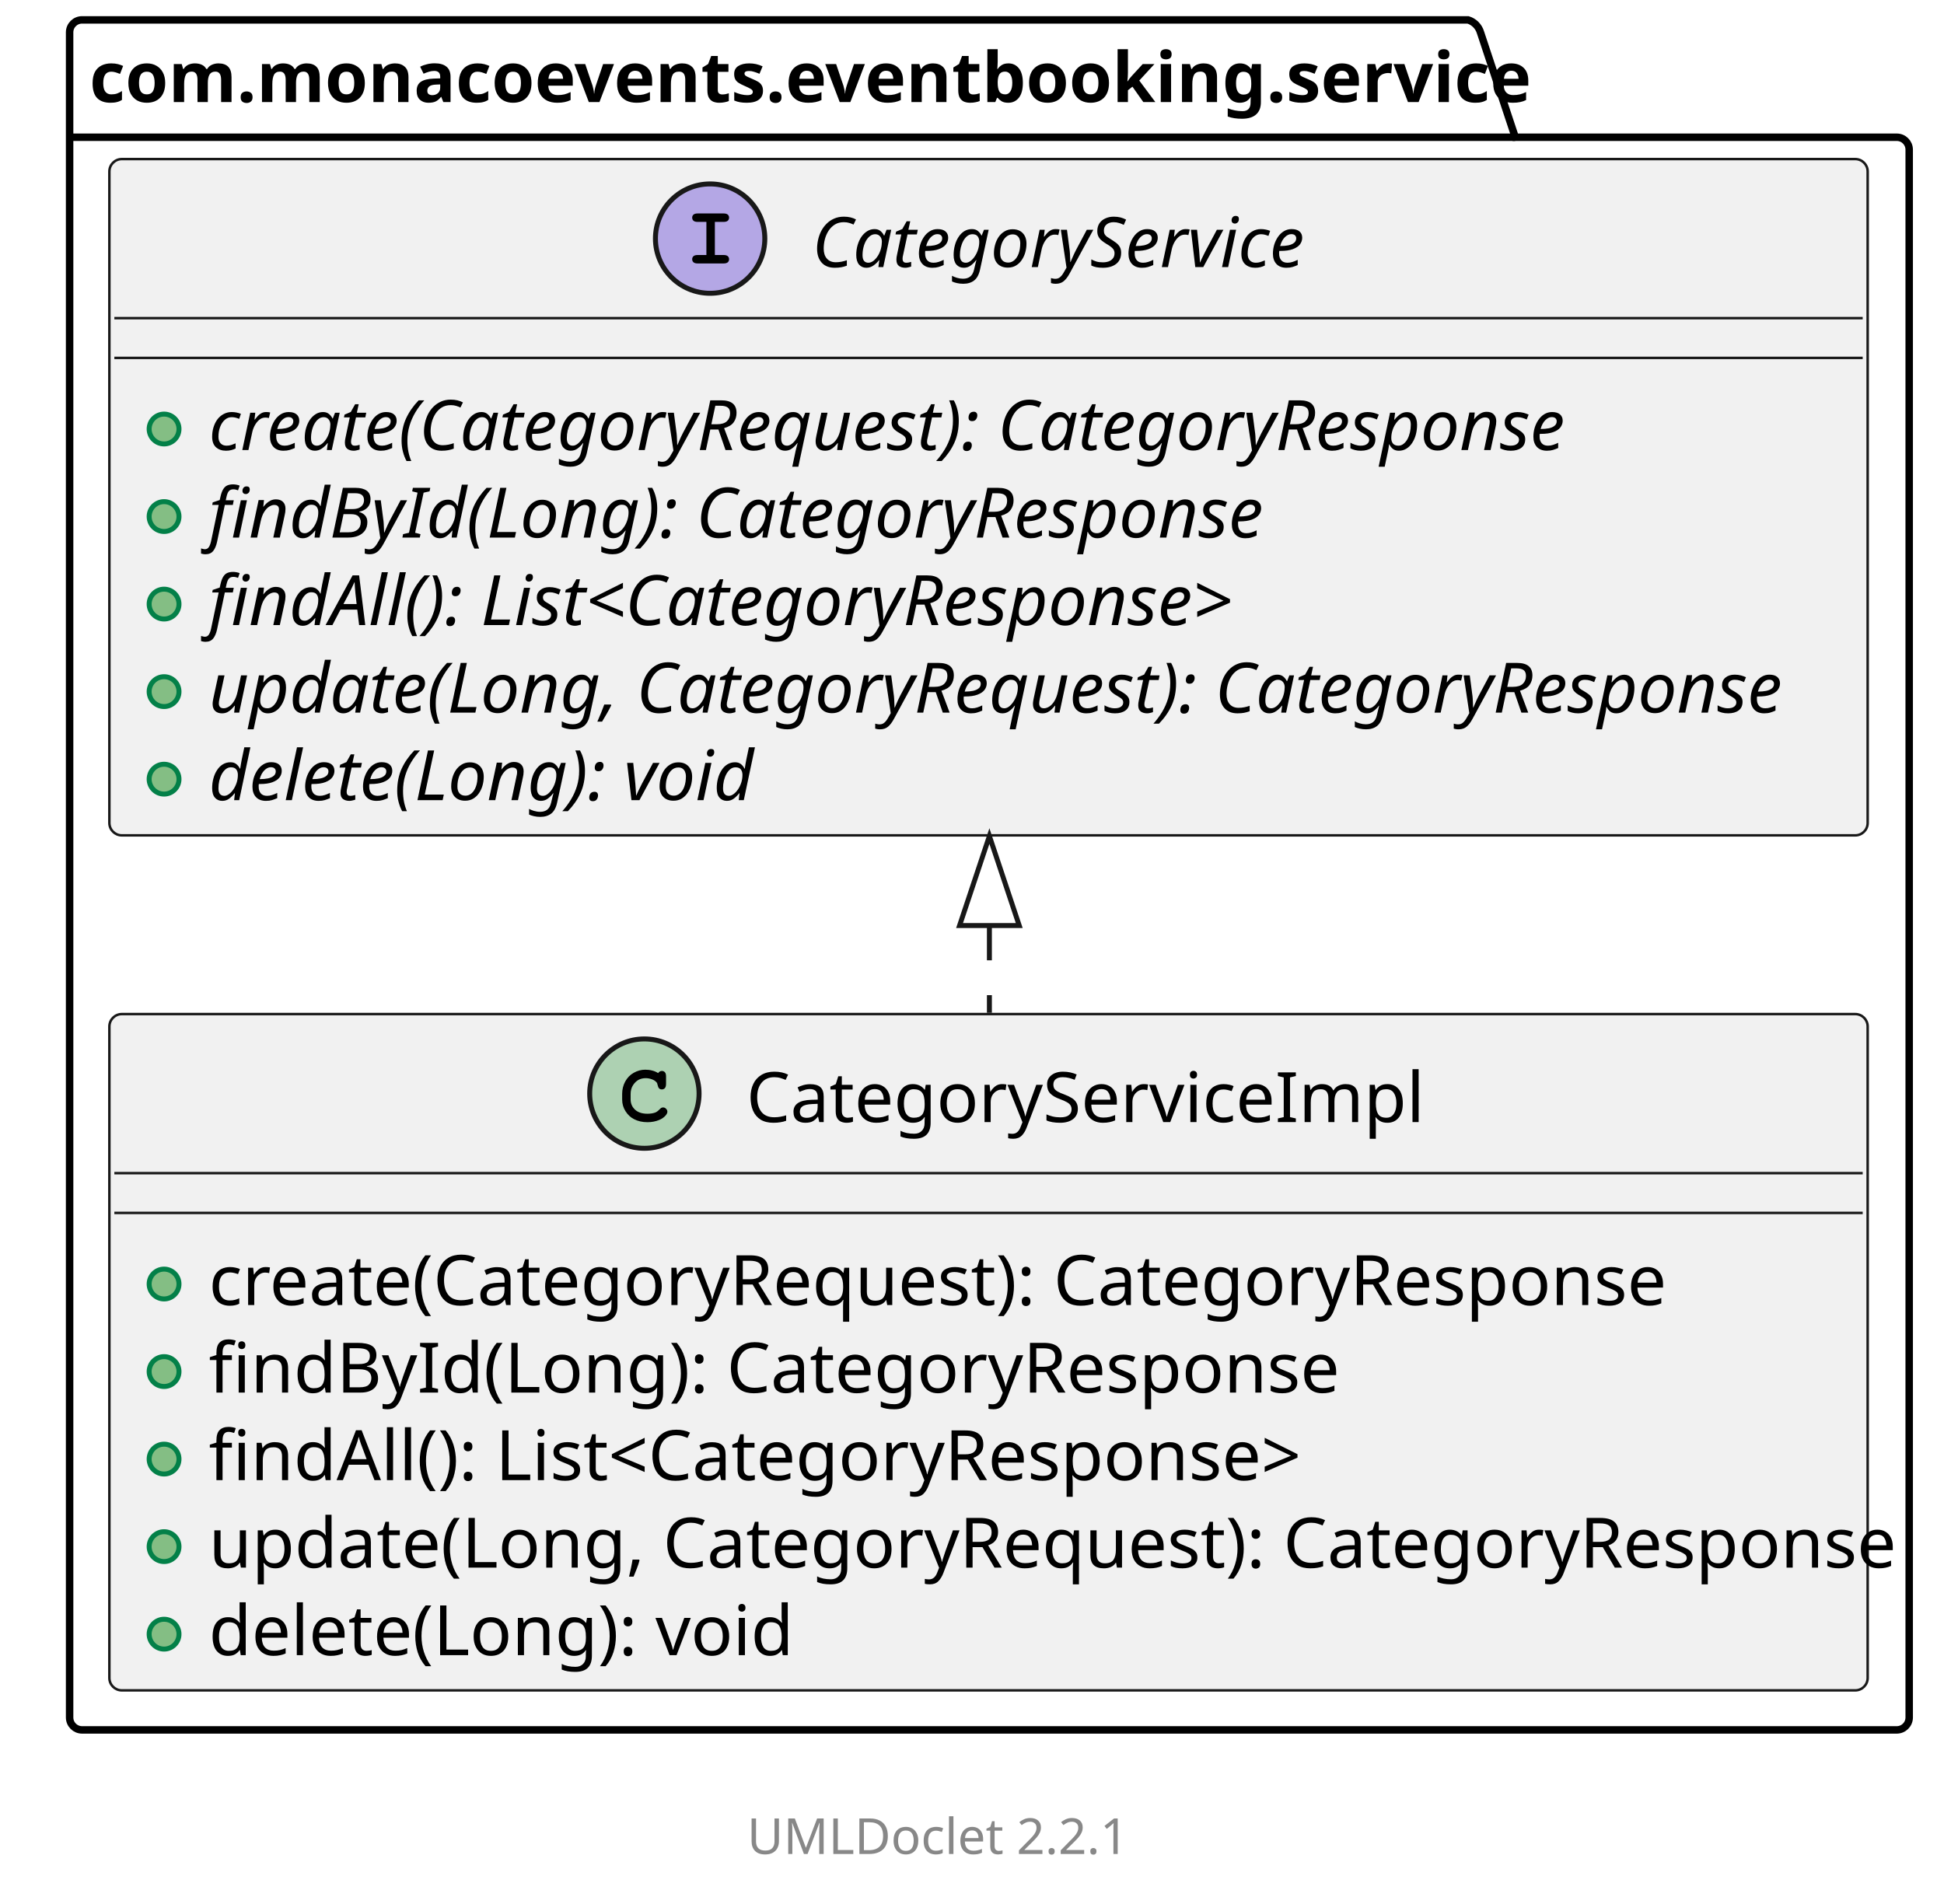
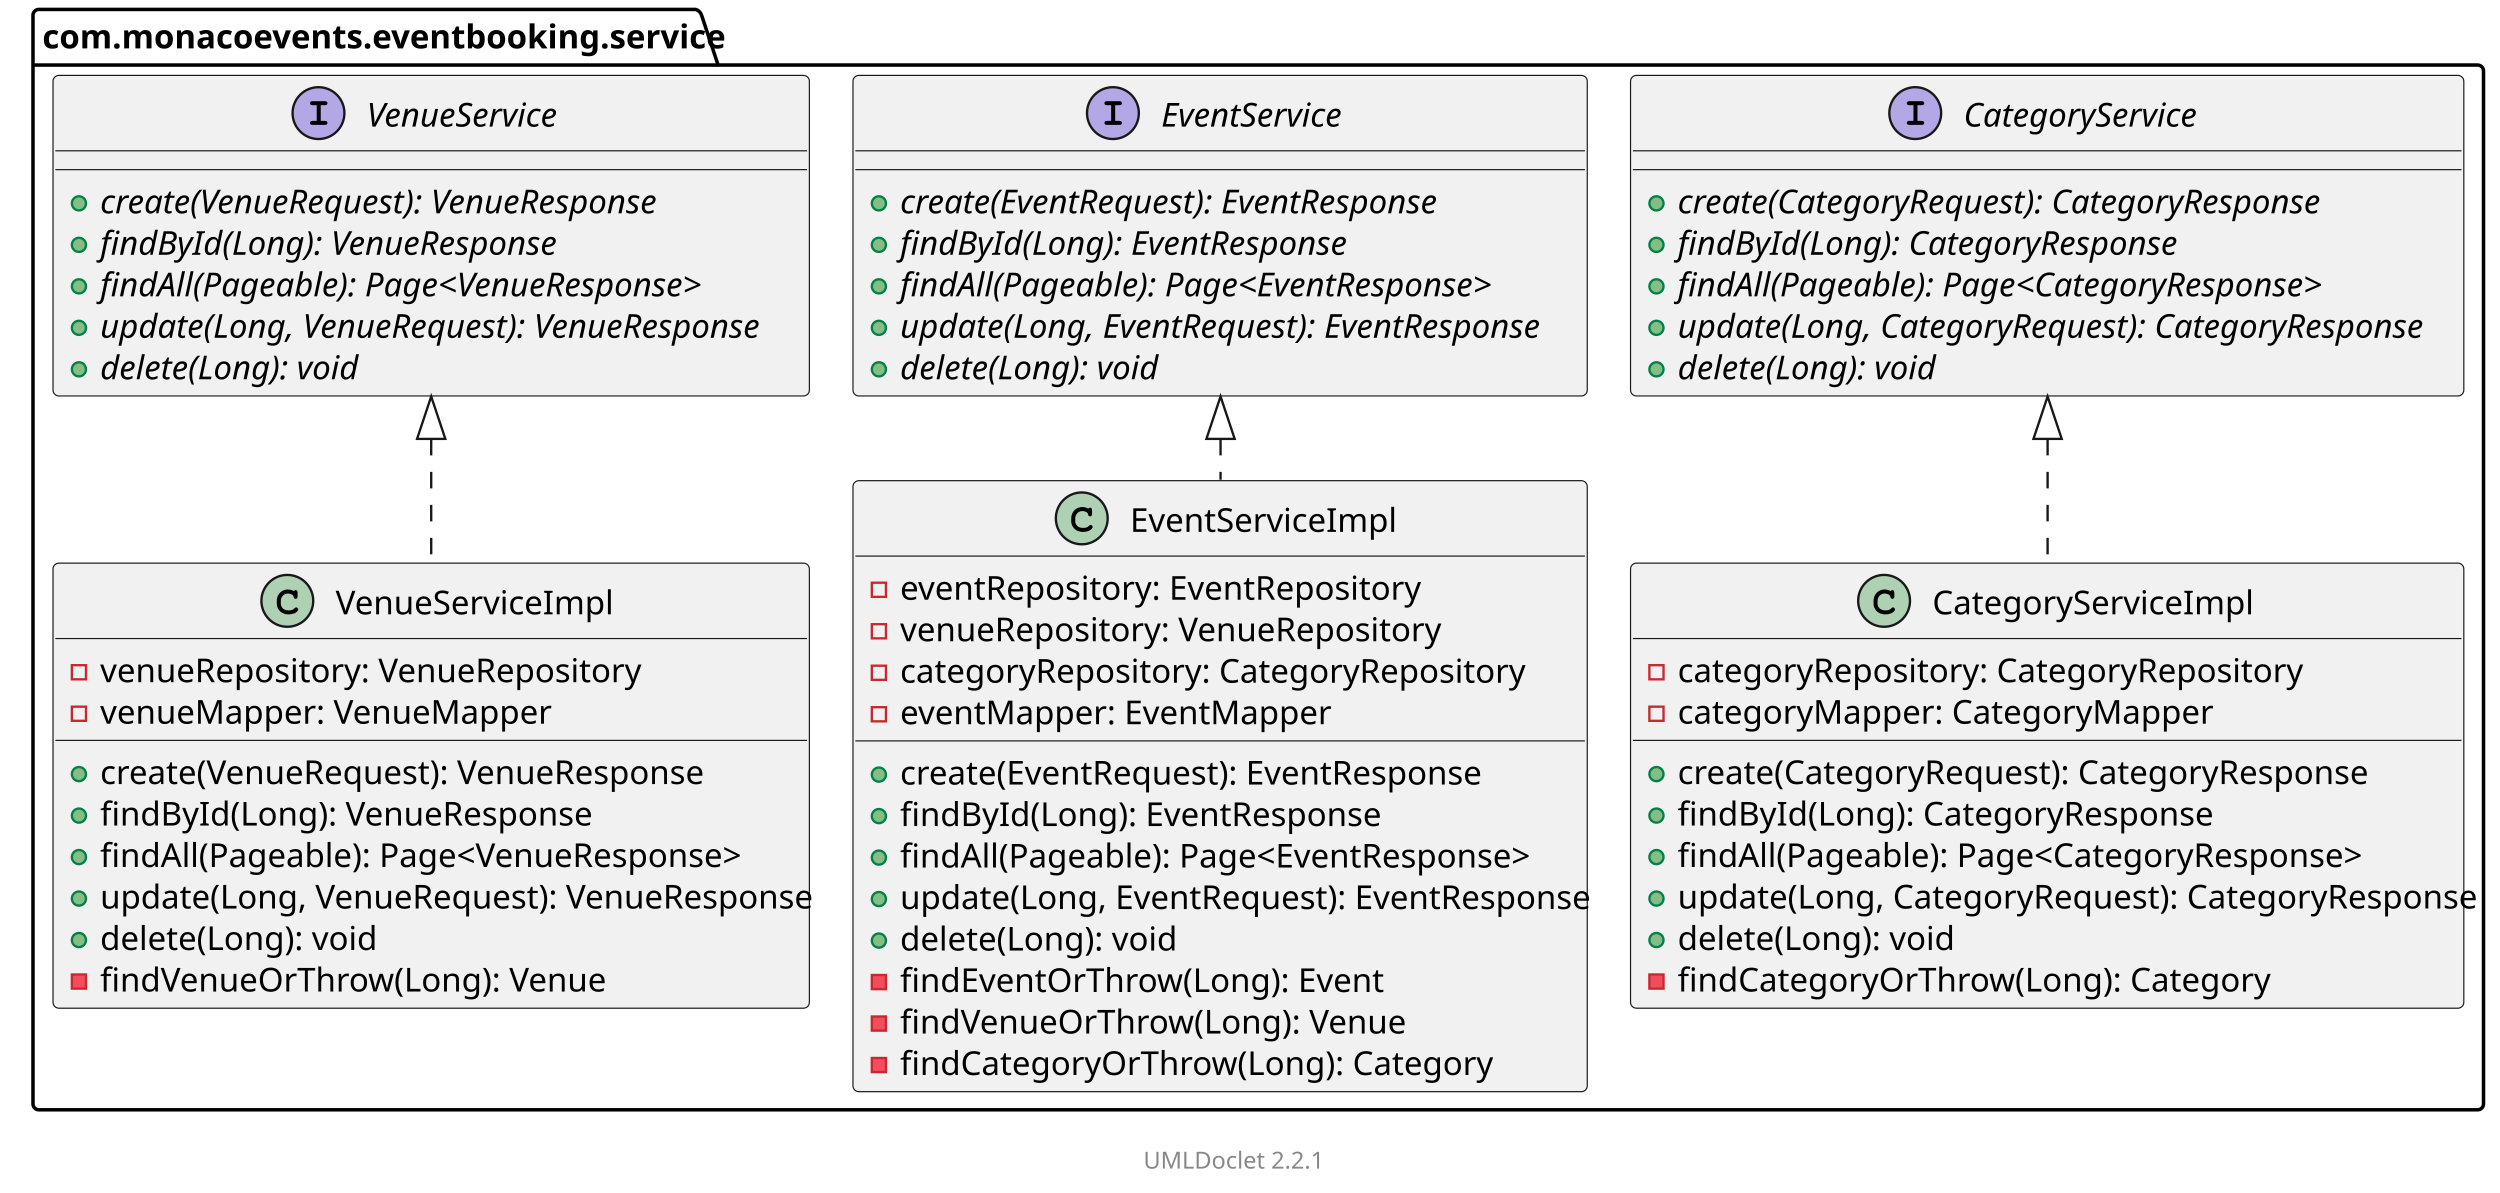
- <svg xmlns="http://www.w3.org/2000/svg" xmlns:xlink="http://www.w3.org/1999/xlink" contentStyleType="text/css" height="383px" preserveAspectRatio="none" style="width:391px;height:383px;background:#FFFFFF;" version="1.1" viewBox="0 0 391 383" width="391px" zoomAndPan="magnify">
+ <svg xmlns="http://www.w3.org/2000/svg" xmlns:xlink="http://www.w3.org/1999/xlink" contentStyleType="text/css" height="506px" preserveAspectRatio="none" style="width:1061px;height:506px;background:#FFFFFF;" version="1.1" viewBox="0 0 1061 506" width="1061px" zoomAndPan="magnify">
  <defs />
  <g>
    <g id="cluster_com.monacoevents.eventbooking.service">
-       <path d="M16.5,4 L295.265,4 A3.75,3.75 0 0 1 297.765,6.5 L304.765,27.609 L381.5,27.609 A2.5,2.5 0 0 1 384,30.109 L384,345.5 A2.5,2.5 0 0 1 381.5,348 L16.5,348 A2.5,2.5 0 0 1 14,345.5 L14,6.5 A2.5,2.5 0 0 1 16.5,4 " fill="none" style="stroke:#000000;stroke-width:1.5;" />
+       <path d="M16.5,4 L295.265,4 A3.75,3.75 0 0 1 297.765,6.5 L304.765,27.609 L1051.5,27.609 A2.5,2.5 0 0 1 1054,30.109 L1054,468.5 A2.5,2.5 0 0 1 1051.5,471 L16.5,471 A2.5,2.5 0 0 1 14,468.5 L14,6.5 A2.5,2.5 0 0 1 16.5,4 " fill="none" style="stroke:#000000;stroke-width:1.5;" />
      <line style="stroke:#000000;stroke-width:1.5;" x1="14" x2="304.765" y1="27.609" y2="27.609" />
      <text fill="#000000" font-family="sans-serif" font-size="14" font-weight="bold" lengthAdjust="spacing" textLength="277.765" x="18" y="20.533">com.monacoevents.eventbooking.service</text>
    </g>
    <a href="file:/C:/Users/loris/Documents/Programming/Github/event-booking-api/target/reports/apidocs/com/monacoevents/eventbooking/service/CategoryService.html" target="_top" title="file:/C:/Users/loris/Documents/Programming/Github/event-booking-api/target/reports/apidocs/com/monacoevents/eventbooking/service/CategoryService.html" xlink:actuate="onRequest" xlink:href="file:/C:/Users/loris/Documents/Programming/Github/event-booking-api/target/reports/apidocs/com/monacoevents/eventbooking/service/CategoryService.html" xlink:show="new" xlink:title="file:/C:/Users/loris/Documents/Programming/Github/event-booking-api/target/reports/apidocs/com/monacoevents/eventbooking/service/CategoryService.html" xlink:type="simple">
      <g id="elem_CategoryService">
-         <rect codeLine="12" fill="#F1F1F1" height="136.047" id="CategoryService" rx="2.5" ry="2.5" style="stroke:#181818;stroke-width:0.5;" width="353.647" x="22" y="32" />
-         <ellipse cx="142.829" cy="48" fill="#B4A7E5" rx="11" ry="11" style="stroke:#181818;stroke-width:1.0;" />
-         <path d="M143.782,44.641 L143.782,51.297 L145.5,51.297 Q146.11,51.297 146.375,51.531 Q146.641,51.766 146.641,52.156 Q146.641,52.531 146.375,52.766 Q146.11,53 145.5,53 L140.36,53 Q139.75,53 139.485,52.766 Q139.219,52.531 139.219,52.141 Q139.219,51.766 139.485,51.531 Q139.75,51.297 140.36,51.297 L142.079,51.297 L142.079,44.641 L140.36,44.641 Q139.75,44.641 139.485,44.406 Q139.219,44.172 139.219,43.781 Q139.219,43.406 139.485,43.172 Q139.75,42.938 140.36,42.938 L145.5,42.938 Q146.11,42.938 146.375,43.172 Q146.641,43.406 146.641,43.781 Q146.641,44.172 146.375,44.406 Q146.11,44.641 145.5,44.641 L143.782,44.641 Z " fill="#000000" />
-         <text fill="#000000" font-family="sans-serif" font-size="14" font-style="italic" lengthAdjust="spacing" textLength="103.489" x="163.329" y="53.728">CategoryService</text>
-         <line style="stroke:#181818;stroke-width:0.5;" x1="23" x2="374.647" y1="64" y2="64" />
-         <line style="stroke:#181818;stroke-width:0.5;" x1="23" x2="374.647" y1="72" y2="72" />
-         <ellipse cx="33" cy="86.305" fill="#84BE84" rx="3" ry="3" style="stroke:#038048;stroke-width:1.0;" />
-         <text fill="#000000" font-family="sans-serif" font-size="14" font-style="italic" lengthAdjust="spacing" textLength="284.812" x="42" y="90.533">create(CategoryRequest): CategoryResponse</text>
-         <ellipse cx="33" cy="103.914" fill="#84BE84" rx="3" ry="3" style="stroke:#038048;stroke-width:1.0;" />
-         <text fill="#000000" font-family="sans-serif" font-size="14" font-style="italic" lengthAdjust="spacing" textLength="218.682" x="42" y="108.143">findById(Long): CategoryResponse</text>
-         <ellipse cx="33" cy="121.523" fill="#84BE84" rx="3" ry="3" style="stroke:#038048;stroke-width:1.0;" />
-         <text fill="#000000" font-family="sans-serif" font-size="14" font-style="italic" lengthAdjust="spacing" textLength="213.22" x="42" y="125.752">findAll(): List&lt;CategoryResponse&gt;</text>
-         <ellipse cx="33" cy="139.133" fill="#84BE84" rx="3" ry="3" style="stroke:#038048;stroke-width:1.0;" />
-         <text fill="#000000" font-family="sans-serif" font-size="14" font-style="italic" lengthAdjust="spacing" textLength="327.647" x="42" y="143.361">update(Long, CategoryRequest): CategoryResponse</text>
-         <ellipse cx="33" cy="156.742" fill="#84BE84" rx="3" ry="3" style="stroke:#038048;stroke-width:1.0;" />
-         <text fill="#000000" font-family="sans-serif" font-size="14" font-style="italic" lengthAdjust="spacing" textLength="112.075" x="42" y="160.971">delete(Long): void</text>
+         <rect codeLine="12" fill="#F1F1F1" height="136.047" id="CategoryService" rx="2.5" ry="2.5" style="stroke:#181818;stroke-width:0.5;" width="353.647" x="692" y="32" />
+         <ellipse cx="812.829" cy="48" fill="#B4A7E5" rx="11" ry="11" style="stroke:#181818;stroke-width:1.0;" />
+         <path d="M813.782,44.641 L813.782,51.297 L815.5,51.297 Q816.11,51.297 816.375,51.531 Q816.641,51.766 816.641,52.156 Q816.641,52.531 816.375,52.766 Q816.11,53 815.5,53 L810.36,53 Q809.75,53 809.485,52.766 Q809.219,52.531 809.219,52.141 Q809.219,51.766 809.485,51.531 Q809.75,51.297 810.36,51.297 L812.079,51.297 L812.079,44.641 L810.36,44.641 Q809.75,44.641 809.485,44.406 Q809.219,44.172 809.219,43.781 Q809.219,43.406 809.485,43.172 Q809.75,42.938 810.36,42.938 L815.5,42.938 Q816.11,42.938 816.375,43.172 Q816.641,43.406 816.641,43.781 Q816.641,44.172 816.375,44.406 Q816.11,44.641 815.5,44.641 L813.782,44.641 Z " fill="#000000" />
+         <text fill="#000000" font-family="sans-serif" font-size="14" font-style="italic" lengthAdjust="spacing" textLength="103.489" x="833.329" y="53.728">CategoryService</text>
+         <line style="stroke:#181818;stroke-width:0.5;" x1="693" x2="1044.647" y1="64" y2="64" />
+         <line style="stroke:#181818;stroke-width:0.5;" x1="693" x2="1044.647" y1="72" y2="72" />
+         <ellipse cx="703" cy="86.305" fill="#84BE84" rx="3" ry="3" style="stroke:#038048;stroke-width:1.0;" />
+         <text fill="#000000" font-family="sans-serif" font-size="14" font-style="italic" lengthAdjust="spacing" textLength="284.812" x="712" y="90.533">create(CategoryRequest): CategoryResponse</text>
+         <ellipse cx="703" cy="103.914" fill="#84BE84" rx="3" ry="3" style="stroke:#038048;stroke-width:1.0;" />
+         <text fill="#000000" font-family="sans-serif" font-size="14" font-style="italic" lengthAdjust="spacing" textLength="218.682" x="712" y="108.143">findById(Long): CategoryResponse</text>
+         <ellipse cx="703" cy="121.523" fill="#84BE84" rx="3" ry="3" style="stroke:#038048;stroke-width:1.0;" />
+         <text fill="#000000" font-family="sans-serif" font-size="14" font-style="italic" lengthAdjust="spacing" textLength="283.295" x="712" y="125.752">findAll(Pageable): Page&lt;CategoryResponse&gt;</text>
+         <ellipse cx="703" cy="139.133" fill="#84BE84" rx="3" ry="3" style="stroke:#038048;stroke-width:1.0;" />
+         <text fill="#000000" font-family="sans-serif" font-size="14" font-style="italic" lengthAdjust="spacing" textLength="327.647" x="712" y="143.361">update(Long, CategoryRequest): CategoryResponse</text>
+         <ellipse cx="703" cy="156.742" fill="#84BE84" rx="3" ry="3" style="stroke:#038048;stroke-width:1.0;" />
+         <text fill="#000000" font-family="sans-serif" font-size="14" font-style="italic" lengthAdjust="spacing" textLength="112.075" x="712" y="160.971">delete(Long): void</text>
      </g>
    </a>
    <a href="file:/C:/Users/loris/Documents/Programming/Github/event-booking-api/target/reports/apidocs/com/monacoevents/eventbooking/service/CategoryServiceImpl.html" target="_top" title="file:/C:/Users/loris/Documents/Programming/Github/event-booking-api/target/reports/apidocs/com/monacoevents/eventbooking/service/CategoryServiceImpl.html" xlink:actuate="onRequest" xlink:href="file:/C:/Users/loris/Documents/Programming/Github/event-booking-api/target/reports/apidocs/com/monacoevents/eventbooking/service/CategoryServiceImpl.html" xlink:show="new" xlink:title="file:/C:/Users/loris/Documents/Programming/Github/event-booking-api/target/reports/apidocs/com/monacoevents/eventbooking/service/CategoryServiceImpl.html" xlink:type="simple">
      <g id="elem_CategoryServiceImpl">
-         <rect codeLine="20" fill="#F1F1F1" height="136.047" id="CategoryServiceImpl" rx="2.5" ry="2.5" style="stroke:#181818;stroke-width:0.5;" width="353.647" x="22" y="204" />
-         <ellipse cx="129.605" cy="220" fill="#ADD1B2" rx="11" ry="11" style="stroke:#181818;stroke-width:1.0;" />
-         <path d="M132.37,215.875 Q132.526,215.656 132.714,215.547 Q132.901,215.438 133.12,215.438 Q133.495,215.438 133.73,215.703 Q133.964,215.953 133.964,216.562 L133.964,218.016 Q133.964,218.625 133.73,218.891 Q133.495,219.156 133.12,219.156 Q132.776,219.156 132.573,218.953 Q132.37,218.766 132.261,218.25 Q132.214,217.891 132.026,217.703 Q131.698,217.328 131.089,217.109 Q130.48,216.891 129.855,216.891 Q129.089,216.891 128.448,217.219 Q127.823,217.547 127.323,218.297 Q126.839,219.047 126.839,220.078 L126.839,221.172 Q126.839,222.406 127.73,223.234 Q128.62,224.047 130.214,224.047 Q131.151,224.047 131.808,223.797 Q132.198,223.641 132.62,223.203 Q132.886,222.938 133.026,222.859 Q133.183,222.781 133.386,222.781 Q133.714,222.781 133.964,223.047 Q134.23,223.297 134.23,223.641 Q134.23,223.984 133.886,224.391 Q133.386,224.969 132.589,225.297 Q131.511,225.75 130.214,225.75 Q128.698,225.75 127.495,225.125 Q126.511,224.625 125.823,223.562 Q125.136,222.484 125.136,221.203 L125.136,220.047 Q125.136,218.719 125.745,217.578 Q126.37,216.422 127.464,215.812 Q128.558,215.188 129.792,215.188 Q130.526,215.188 131.167,215.359 Q131.823,215.516 132.37,215.875 Z " fill="#000000" />
-         <text fill="#000000" font-family="sans-serif" font-size="14" lengthAdjust="spacing" textLength="129.938" x="150.105" y="225.728">CategoryServiceImpl</text>
-         <line style="stroke:#181818;stroke-width:0.5;" x1="23" x2="374.647" y1="236" y2="236" />
-         <line style="stroke:#181818;stroke-width:0.5;" x1="23" x2="374.647" y1="244" y2="244" />
-         <ellipse cx="33" cy="258.305" fill="#84BE84" rx="3" ry="3" style="stroke:#038048;stroke-width:1.0;" />
-         <text fill="#000000" font-family="sans-serif" font-size="14" lengthAdjust="spacing" textLength="284.812" x="42" y="262.533">create(CategoryRequest): CategoryResponse</text>
-         <ellipse cx="33" cy="275.914" fill="#84BE84" rx="3" ry="3" style="stroke:#038048;stroke-width:1.0;" />
-         <text fill="#000000" font-family="sans-serif" font-size="14" lengthAdjust="spacing" textLength="218.682" x="42" y="280.143">findById(Long): CategoryResponse</text>
-         <ellipse cx="33" cy="293.523" fill="#84BE84" rx="3" ry="3" style="stroke:#038048;stroke-width:1.0;" />
-         <text fill="#000000" font-family="sans-serif" font-size="14" lengthAdjust="spacing" textLength="213.22" x="42" y="297.752">findAll(): List&lt;CategoryResponse&gt;</text>
-         <ellipse cx="33" cy="311.133" fill="#84BE84" rx="3" ry="3" style="stroke:#038048;stroke-width:1.0;" />
-         <text fill="#000000" font-family="sans-serif" font-size="14" lengthAdjust="spacing" textLength="327.647" x="42" y="315.361">update(Long, CategoryRequest): CategoryResponse</text>
-         <ellipse cx="33" cy="328.742" fill="#84BE84" rx="3" ry="3" style="stroke:#038048;stroke-width:1.0;" />
-         <text fill="#000000" font-family="sans-serif" font-size="14" lengthAdjust="spacing" textLength="112.075" x="42" y="332.971">delete(Long): void</text>
+         <rect codeLine="20" fill="#F1F1F1" height="188.875" id="CategoryServiceImpl" rx="2.5" ry="2.5" style="stroke:#181818;stroke-width:0.5;" width="353.647" x="692" y="239" />
+         <ellipse cx="799.605" cy="255" fill="#ADD1B2" rx="11" ry="11" style="stroke:#181818;stroke-width:1.0;" />
+         <path d="M802.37,250.875 Q802.526,250.656 802.714,250.547 Q802.901,250.438 803.12,250.438 Q803.495,250.438 803.73,250.703 Q803.964,250.953 803.964,251.562 L803.964,253.016 Q803.964,253.625 803.73,253.891 Q803.495,254.156 803.12,254.156 Q802.776,254.156 802.573,253.953 Q802.37,253.766 802.261,253.25 Q802.214,252.891 802.026,252.703 Q801.698,252.328 801.089,252.109 Q800.48,251.891 799.855,251.891 Q799.089,251.891 798.448,252.219 Q797.823,252.547 797.323,253.297 Q796.839,254.047 796.839,255.078 L796.839,256.172 Q796.839,257.406 797.73,258.234 Q798.62,259.047 800.214,259.047 Q801.151,259.047 801.808,258.797 Q802.198,258.641 802.62,258.203 Q802.886,257.938 803.026,257.859 Q803.183,257.781 803.386,257.781 Q803.714,257.781 803.964,258.047 Q804.23,258.297 804.23,258.641 Q804.23,258.984 803.886,259.391 Q803.386,259.969 802.589,260.297 Q801.511,260.75 800.214,260.75 Q798.698,260.75 797.495,260.125 Q796.511,259.625 795.823,258.562 Q795.136,257.484 795.136,256.203 L795.136,255.047 Q795.136,253.719 795.745,252.578 Q796.37,251.422 797.464,250.812 Q798.558,250.188 799.792,250.188 Q800.526,250.188 801.167,250.359 Q801.823,250.516 802.37,250.875 Z " fill="#000000" />
+         <text fill="#000000" font-family="sans-serif" font-size="14" lengthAdjust="spacing" textLength="129.938" x="820.105" y="260.728">CategoryServiceImpl</text>
+         <line style="stroke:#181818;stroke-width:0.5;" x1="693" x2="1044.647" y1="271" y2="271" />
+         <rect fill="none" height="6" style="stroke:#C82930;stroke-width:1.0;" width="6" x="700" y="282.305" />
+         <text fill="#000000" font-family="sans-serif" font-size="14" lengthAdjust="spacing" textLength="252.116" x="712" y="289.533">categoryRepository: CategoryRepository</text>
+         <rect fill="none" height="6" style="stroke:#C82930;stroke-width:1.0;" width="6" x="700" y="299.914" />
+         <text fill="#000000" font-family="sans-serif" font-size="14" lengthAdjust="spacing" textLength="213.22" x="712" y="307.143">categoryMapper: CategoryMapper</text>
+         <line style="stroke:#181818;stroke-width:0.5;" x1="693" x2="1044.647" y1="314.219" y2="314.219" />
+         <ellipse cx="703" cy="328.523" fill="#84BE84" rx="3" ry="3" style="stroke:#038048;stroke-width:1.0;" />
+         <text fill="#000000" font-family="sans-serif" font-size="14" lengthAdjust="spacing" textLength="284.812" x="712" y="332.752">create(CategoryRequest): CategoryResponse</text>
+         <ellipse cx="703" cy="346.133" fill="#84BE84" rx="3" ry="3" style="stroke:#038048;stroke-width:1.0;" />
+         <text fill="#000000" font-family="sans-serif" font-size="14" lengthAdjust="spacing" textLength="218.682" x="712" y="350.361">findById(Long): CategoryResponse</text>
+         <ellipse cx="703" cy="363.742" fill="#84BE84" rx="3" ry="3" style="stroke:#038048;stroke-width:1.0;" />
+         <text fill="#000000" font-family="sans-serif" font-size="14" lengthAdjust="spacing" textLength="283.295" x="712" y="367.971">findAll(Pageable): Page&lt;CategoryResponse&gt;</text>
+         <ellipse cx="703" cy="381.352" fill="#84BE84" rx="3" ry="3" style="stroke:#038048;stroke-width:1.0;" />
+         <text fill="#000000" font-family="sans-serif" font-size="14" lengthAdjust="spacing" textLength="327.647" x="712" y="385.58">update(Long, CategoryRequest): CategoryResponse</text>
+         <ellipse cx="703" cy="398.961" fill="#84BE84" rx="3" ry="3" style="stroke:#038048;stroke-width:1.0;" />
+         <text fill="#000000" font-family="sans-serif" font-size="14" lengthAdjust="spacing" textLength="112.075" x="712" y="403.19">delete(Long): void</text>
+         <rect fill="#F24D5C" height="6" style="stroke:#C82930;stroke-width:1.0;" width="6" x="700" y="413.57" />
+         <text fill="#000000" font-family="sans-serif" font-size="14" lengthAdjust="spacing" textLength="238.882" x="712" y="420.799">findCategoryOrThrow(Long): Category</text>
      </g>
    </a>
-     <polygon fill="none" points="199,168.189,193,186.189,205,186.189,199,168.189" style="stroke:#181818;stroke-width:1.0;" />
-     <path d="M199,186.189 C199,197.882 199,192.047 199,203.743 " fill="none" style="stroke:#181818;stroke-width:1.0;stroke-dasharray:7.0,7.0;" />
-     <text fill="#888888" font-family="sans-serif" font-size="10" lengthAdjust="spacing" textLength="2.778" x="186.111" y="360.381"> </text>
+     <a href="file:/C:/Users/loris/Documents/Programming/Github/event-booking-api/target/reports/apidocs/com/monacoevents/eventbooking/service/EventService.html" target="_top" title="file:/C:/Users/loris/Documents/Programming/Github/event-booking-api/target/reports/apidocs/com/monacoevents/eventbooking/service/EventService.html" xlink:actuate="onRequest" xlink:href="file:/C:/Users/loris/Documents/Programming/Github/event-booking-api/target/reports/apidocs/com/monacoevents/eventbooking/service/EventService.html" xlink:show="new" xlink:title="file:/C:/Users/loris/Documents/Programming/Github/event-booking-api/target/reports/apidocs/com/monacoevents/eventbooking/service/EventService.html" xlink:type="simple">
+       <g id="elem_EventService">
+         <rect codeLine="31" fill="#F1F1F1" height="136.047" id="EventService" rx="2.5" ry="2.5" style="stroke:#181818;stroke-width:0.5;" width="311.633" x="362" y="32" />
+         <ellipse cx="472.325" cy="48" fill="#B4A7E5" rx="11" ry="11" style="stroke:#181818;stroke-width:1.0;" />
+         <path d="M473.278,44.641 L473.278,51.297 L474.997,51.297 Q475.606,51.297 475.872,51.531 Q476.138,51.766 476.138,52.156 Q476.138,52.531 475.872,52.766 Q475.606,53 474.997,53 L469.856,53 Q469.247,53 468.981,52.766 Q468.716,52.531 468.716,52.141 Q468.716,51.766 468.981,51.531 Q469.247,51.297 469.856,51.297 L471.575,51.297 L471.575,44.641 L469.856,44.641 Q469.247,44.641 468.981,44.406 Q468.716,44.172 468.716,43.781 Q468.716,43.406 468.981,43.172 Q469.247,42.938 469.856,42.938 L474.997,42.938 Q475.606,42.938 475.872,43.172 Q476.138,43.406 476.138,43.781 Q476.138,44.172 475.872,44.406 Q475.606,44.641 474.997,44.641 L473.278,44.641 Z " fill="#000000" />
+         <text fill="#000000" font-family="sans-serif" font-size="14" font-style="italic" lengthAdjust="spacing" textLength="82.482" x="492.825" y="53.728">EventService</text>
+         <line style="stroke:#181818;stroke-width:0.5;" x1="363" x2="672.633" y1="64" y2="64" />
+         <line style="stroke:#181818;stroke-width:0.5;" x1="363" x2="672.633" y1="72" y2="72" />
+         <ellipse cx="373" cy="86.305" fill="#84BE84" rx="3" ry="3" style="stroke:#038048;stroke-width:1.0;" />
+         <text fill="#000000" font-family="sans-serif" font-size="14" font-style="italic" lengthAdjust="spacing" textLength="242.799" x="382" y="90.533">create(EventRequest): EventResponse</text>
+         <ellipse cx="373" cy="103.914" fill="#84BE84" rx="3" ry="3" style="stroke:#038048;stroke-width:1.0;" />
+         <text fill="#000000" font-family="sans-serif" font-size="14" font-style="italic" lengthAdjust="spacing" textLength="197.675" x="382" y="108.143">findById(Long): EventResponse</text>
+         <ellipse cx="373" cy="121.523" fill="#84BE84" rx="3" ry="3" style="stroke:#038048;stroke-width:1.0;" />
+         <text fill="#000000" font-family="sans-serif" font-size="14" font-style="italic" lengthAdjust="spacing" textLength="262.288" x="382" y="125.752">findAll(Pageable): Page&lt;EventResponse&gt;</text>
+         <ellipse cx="373" cy="139.133" fill="#84BE84" rx="3" ry="3" style="stroke:#038048;stroke-width:1.0;" />
+         <text fill="#000000" font-family="sans-serif" font-size="14" font-style="italic" lengthAdjust="spacing" textLength="285.633" x="382" y="143.361">update(Long, EventRequest): EventResponse</text>
+         <ellipse cx="373" cy="156.742" fill="#84BE84" rx="3" ry="3" style="stroke:#038048;stroke-width:1.0;" />
+         <text fill="#000000" font-family="sans-serif" font-size="14" font-style="italic" lengthAdjust="spacing" textLength="112.075" x="382" y="160.971">delete(Long): void</text>
+       </g>
+     </a>
+     <a href="file:/C:/Users/loris/Documents/Programming/Github/event-booking-api/target/reports/apidocs/com/monacoevents/eventbooking/service/EventServiceImpl.html" target="_top" title="file:/C:/Users/loris/Documents/Programming/Github/event-booking-api/target/reports/apidocs/com/monacoevents/eventbooking/service/EventServiceImpl.html" xlink:actuate="onRequest" xlink:href="file:/C:/Users/loris/Documents/Programming/Github/event-booking-api/target/reports/apidocs/com/monacoevents/eventbooking/service/EventServiceImpl.html" xlink:show="new" xlink:title="file:/C:/Users/loris/Documents/Programming/Github/event-booking-api/target/reports/apidocs/com/monacoevents/eventbooking/service/EventServiceImpl.html" xlink:type="simple">
+       <g id="elem_EventServiceImpl">
+         <rect codeLine="39" fill="#F1F1F1" height="259.312" id="EventServiceImpl" rx="2.5" ry="2.5" style="stroke:#181818;stroke-width:0.5;" width="311.633" x="362" y="204" />
+         <ellipse cx="459.101" cy="220" fill="#ADD1B2" rx="11" ry="11" style="stroke:#181818;stroke-width:1.0;" />
+         <path d="M461.867,215.875 Q462.023,215.656 462.21,215.547 Q462.398,215.438 462.617,215.438 Q462.992,215.438 463.226,215.703 Q463.46,215.953 463.46,216.562 L463.46,218.016 Q463.46,218.625 463.226,218.891 Q462.992,219.156 462.617,219.156 Q462.273,219.156 462.07,218.953 Q461.867,218.766 461.757,218.25 Q461.71,217.891 461.523,217.703 Q461.195,217.328 460.585,217.109 Q459.976,216.891 459.351,216.891 Q458.585,216.891 457.945,217.219 Q457.32,217.547 456.82,218.297 Q456.335,219.047 456.335,220.078 L456.335,221.172 Q456.335,222.406 457.226,223.234 Q458.117,224.047 459.71,224.047 Q460.648,224.047 461.304,223.797 Q461.695,223.641 462.117,223.203 Q462.382,222.938 462.523,222.859 Q462.679,222.781 462.882,222.781 Q463.21,222.781 463.46,223.047 Q463.726,223.297 463.726,223.641 Q463.726,223.984 463.382,224.391 Q462.882,224.969 462.085,225.297 Q461.007,225.75 459.71,225.75 Q458.195,225.75 456.992,225.125 Q456.007,224.625 455.32,223.562 Q454.632,222.484 454.632,221.203 L454.632,220.047 Q454.632,218.719 455.242,217.578 Q455.867,216.422 456.96,215.812 Q458.054,215.188 459.289,215.188 Q460.023,215.188 460.664,215.359 Q461.32,215.516 461.867,215.875 Z " fill="#000000" />
+         <text fill="#000000" font-family="sans-serif" font-size="14" lengthAdjust="spacing" textLength="108.931" x="479.601" y="225.728">EventServiceImpl</text>
+         <line style="stroke:#181818;stroke-width:0.5;" x1="363" x2="672.633" y1="236" y2="236" />
+         <rect fill="none" height="6" style="stroke:#C82930;stroke-width:1.0;" width="6" x="370" y="247.305" />
+         <text fill="#000000" font-family="sans-serif" font-size="14" lengthAdjust="spacing" textLength="211.661" x="382" y="254.533">eventRepository: EventRepository</text>
+         <rect fill="none" height="6" style="stroke:#C82930;stroke-width:1.0;" width="6" x="370" y="264.914" />
+         <text fill="#000000" font-family="sans-serif" font-size="14" lengthAdjust="spacing" textLength="220.24" x="382" y="272.143">venueRepository: VenueRepository</text>
+         <rect fill="none" height="6" style="stroke:#C82930;stroke-width:1.0;" width="6" x="370" y="282.523" />
+         <text fill="#000000" font-family="sans-serif" font-size="14" lengthAdjust="spacing" textLength="252.116" x="382" y="289.752">categoryRepository: CategoryRepository</text>
+         <rect fill="none" height="6" style="stroke:#C82930;stroke-width:1.0;" width="6" x="370" y="300.133" />
+         <text fill="#000000" font-family="sans-serif" font-size="14" lengthAdjust="spacing" textLength="172.765" x="382" y="307.361">eventMapper: EventMapper</text>
+         <line style="stroke:#181818;stroke-width:0.5;" x1="363" x2="672.633" y1="314.438" y2="314.438" />
+         <ellipse cx="373" cy="328.742" fill="#84BE84" rx="3" ry="3" style="stroke:#038048;stroke-width:1.0;" />
+         <text fill="#000000" font-family="sans-serif" font-size="14" lengthAdjust="spacing" textLength="242.799" x="382" y="332.971">create(EventRequest): EventResponse</text>
+         <ellipse cx="373" cy="346.352" fill="#84BE84" rx="3" ry="3" style="stroke:#038048;stroke-width:1.0;" />
+         <text fill="#000000" font-family="sans-serif" font-size="14" lengthAdjust="spacing" textLength="197.675" x="382" y="350.58">findById(Long): EventResponse</text>
+         <ellipse cx="373" cy="363.961" fill="#84BE84" rx="3" ry="3" style="stroke:#038048;stroke-width:1.0;" />
+         <text fill="#000000" font-family="sans-serif" font-size="14" lengthAdjust="spacing" textLength="262.288" x="382" y="368.19">findAll(Pageable): Page&lt;EventResponse&gt;</text>
+         <ellipse cx="373" cy="381.57" fill="#84BE84" rx="3" ry="3" style="stroke:#038048;stroke-width:1.0;" />
+         <text fill="#000000" font-family="sans-serif" font-size="14" lengthAdjust="spacing" textLength="285.633" x="382" y="385.799">update(Long, EventRequest): EventResponse</text>
+         <ellipse cx="373" cy="399.18" fill="#84BE84" rx="3" ry="3" style="stroke:#038048;stroke-width:1.0;" />
+         <text fill="#000000" font-family="sans-serif" font-size="14" lengthAdjust="spacing" textLength="112.075" x="382" y="403.408">delete(Long): void</text>
+         <rect fill="#F24D5C" height="6" style="stroke:#C82930;stroke-width:1.0;" width="6" x="370" y="413.789" />
+         <text fill="#000000" font-family="sans-serif" font-size="14" lengthAdjust="spacing" textLength="196.868" x="382" y="421.018">findEventOrThrow(Long): Event</text>
+         <rect fill="#F24D5C" height="6" style="stroke:#C82930;stroke-width:1.0;" width="6" x="370" y="431.398" />
+         <text fill="#000000" font-family="sans-serif" font-size="14" lengthAdjust="spacing" textLength="206.233" x="382" y="438.627">findVenueOrThrow(Long): Venue</text>
+         <rect fill="#F24D5C" height="6" style="stroke:#C82930;stroke-width:1.0;" width="6" x="370" y="449.008" />
+         <text fill="#000000" font-family="sans-serif" font-size="14" lengthAdjust="spacing" textLength="238.882" x="382" y="456.236">findCategoryOrThrow(Long): Category</text>
+       </g>
+     </a>
+     <a href="file:/C:/Users/loris/Documents/Programming/Github/event-booking-api/target/reports/apidocs/com/monacoevents/eventbooking/service/VenueService.html" target="_top" title="file:/C:/Users/loris/Documents/Programming/Github/event-booking-api/target/reports/apidocs/com/monacoevents/eventbooking/service/VenueService.html" xlink:actuate="onRequest" xlink:href="file:/C:/Users/loris/Documents/Programming/Github/event-booking-api/target/reports/apidocs/com/monacoevents/eventbooking/service/VenueService.html" xlink:show="new" xlink:title="file:/C:/Users/loris/Documents/Programming/Github/event-booking-api/target/reports/apidocs/com/monacoevents/eventbooking/service/VenueService.html" xlink:type="simple">
+       <g id="elem_VenueService">
+         <rect codeLine="54" fill="#F1F1F1" height="136.047" id="VenueService" rx="2.5" ry="2.5" style="stroke:#181818;stroke-width:0.5;" width="320.998" x="22.5" y="32" />
+         <ellipse cx="135.167" cy="48" fill="#B4A7E5" rx="11" ry="11" style="stroke:#181818;stroke-width:1.0;" />
+         <path d="M136.12,44.641 L136.12,51.297 L137.838,51.297 Q138.448,51.297 138.713,51.531 Q138.979,51.766 138.979,52.156 Q138.979,52.531 138.713,52.766 Q138.448,53 137.838,53 L132.698,53 Q132.088,53 131.823,52.766 Q131.557,52.531 131.557,52.141 Q131.557,51.766 131.823,51.531 Q132.088,51.297 132.698,51.297 L134.417,51.297 L134.417,44.641 L132.698,44.641 Q132.088,44.641 131.823,44.406 Q131.557,44.172 131.557,43.781 Q131.557,43.406 131.823,43.172 Q132.088,42.938 132.698,42.938 L137.838,42.938 Q138.448,42.938 138.713,43.172 Q138.979,43.406 138.979,43.781 Q138.979,44.172 138.713,44.406 Q138.448,44.641 137.838,44.641 L136.12,44.641 Z " fill="#000000" />
+         <text fill="#000000" font-family="sans-serif" font-size="14" font-style="italic" lengthAdjust="spacing" textLength="87.165" x="155.667" y="53.728">VenueService</text>
+         <line style="stroke:#181818;stroke-width:0.5;" x1="23.5" x2="342.498" y1="64" y2="64" />
+         <line style="stroke:#181818;stroke-width:0.5;" x1="23.5" x2="342.498" y1="72" y2="72" />
+         <ellipse cx="33.5" cy="86.305" fill="#84BE84" rx="3" ry="3" style="stroke:#038048;stroke-width:1.0;" />
+         <text fill="#000000" font-family="sans-serif" font-size="14" font-style="italic" lengthAdjust="spacing" textLength="252.164" x="42.5" y="90.533">create(VenueRequest): VenueResponse</text>
+         <ellipse cx="33.5" cy="103.914" fill="#84BE84" rx="3" ry="3" style="stroke:#038048;stroke-width:1.0;" />
+         <text fill="#000000" font-family="sans-serif" font-size="14" font-style="italic" lengthAdjust="spacing" textLength="202.357" x="42.5" y="108.143">findById(Long): VenueResponse</text>
+         <ellipse cx="33.5" cy="121.523" fill="#84BE84" rx="3" ry="3" style="stroke:#038048;stroke-width:1.0;" />
+         <text fill="#000000" font-family="sans-serif" font-size="14" font-style="italic" lengthAdjust="spacing" textLength="266.971" x="42.5" y="125.752">findAll(Pageable): Page&lt;VenueResponse&gt;</text>
+         <ellipse cx="33.5" cy="139.133" fill="#84BE84" rx="3" ry="3" style="stroke:#038048;stroke-width:1.0;" />
+         <text fill="#000000" font-family="sans-serif" font-size="14" font-style="italic" lengthAdjust="spacing" textLength="294.998" x="42.5" y="143.361">update(Long, VenueRequest): VenueResponse</text>
+         <ellipse cx="33.5" cy="156.742" fill="#84BE84" rx="3" ry="3" style="stroke:#038048;stroke-width:1.0;" />
+         <text fill="#000000" font-family="sans-serif" font-size="14" font-style="italic" lengthAdjust="spacing" textLength="112.075" x="42.5" y="160.971">delete(Long): void</text>
+       </g>
+     </a>
+     <a href="file:/C:/Users/loris/Documents/Programming/Github/event-booking-api/target/reports/apidocs/com/monacoevents/eventbooking/service/VenueServiceImpl.html" target="_top" title="file:/C:/Users/loris/Documents/Programming/Github/event-booking-api/target/reports/apidocs/com/monacoevents/eventbooking/service/VenueServiceImpl.html" xlink:actuate="onRequest" xlink:href="file:/C:/Users/loris/Documents/Programming/Github/event-booking-api/target/reports/apidocs/com/monacoevents/eventbooking/service/VenueServiceImpl.html" xlink:show="new" xlink:title="file:/C:/Users/loris/Documents/Programming/Github/event-booking-api/target/reports/apidocs/com/monacoevents/eventbooking/service/VenueServiceImpl.html" xlink:type="simple">
+       <g id="elem_VenueServiceImpl">
+         <rect codeLine="62" fill="#F1F1F1" height="188.875" id="VenueServiceImpl" rx="2.5" ry="2.5" style="stroke:#181818;stroke-width:0.5;" width="320.998" x="22.5" y="239" />
+         <ellipse cx="121.942" cy="255" fill="#ADD1B2" rx="11" ry="11" style="stroke:#181818;stroke-width:1.0;" />
+         <path d="M124.708,250.875 Q124.864,250.656 125.052,250.547 Q125.239,250.438 125.458,250.438 Q125.833,250.438 126.067,250.703 Q126.302,250.953 126.302,251.562 L126.302,253.016 Q126.302,253.625 126.067,253.891 Q125.833,254.156 125.458,254.156 Q125.114,254.156 124.911,253.953 Q124.708,253.766 124.599,253.25 Q124.552,252.891 124.364,252.703 Q124.036,252.328 123.427,252.109 Q122.817,251.891 122.192,251.891 Q121.427,251.891 120.786,252.219 Q120.161,252.547 119.661,253.297 Q119.177,254.047 119.177,255.078 L119.177,256.172 Q119.177,257.406 120.067,258.234 Q120.958,259.047 122.552,259.047 Q123.489,259.047 124.145,258.797 Q124.536,258.641 124.958,258.203 Q125.224,257.938 125.364,257.859 Q125.52,257.781 125.724,257.781 Q126.052,257.781 126.302,258.047 Q126.567,258.297 126.567,258.641 Q126.567,258.984 126.224,259.391 Q125.724,259.969 124.927,260.297 Q123.849,260.75 122.552,260.75 Q121.036,260.75 119.833,260.125 Q118.849,259.625 118.161,258.562 Q117.474,257.484 117.474,256.203 L117.474,255.047 Q117.474,253.719 118.083,252.578 Q118.708,251.422 119.802,250.812 Q120.895,250.188 122.13,250.188 Q122.864,250.188 123.505,250.359 Q124.161,250.516 124.708,250.875 Z " fill="#000000" />
+         <text fill="#000000" font-family="sans-serif" font-size="14" lengthAdjust="spacing" textLength="113.613" x="142.442" y="260.728">VenueServiceImpl</text>
+         <line style="stroke:#181818;stroke-width:0.5;" x1="23.5" x2="342.498" y1="271" y2="271" />
+         <rect fill="none" height="6" style="stroke:#C82930;stroke-width:1.0;" width="6" x="30.5" y="282.305" />
+         <text fill="#000000" font-family="sans-serif" font-size="14" lengthAdjust="spacing" textLength="220.24" x="42.5" y="289.533">venueRepository: VenueRepository</text>
+         <rect fill="none" height="6" style="stroke:#C82930;stroke-width:1.0;" width="6" x="30.5" y="299.914" />
+         <text fill="#000000" font-family="sans-serif" font-size="14" lengthAdjust="spacing" textLength="181.344" x="42.5" y="307.143">venueMapper: VenueMapper</text>
+         <line style="stroke:#181818;stroke-width:0.5;" x1="23.5" x2="342.498" y1="314.219" y2="314.219" />
+         <ellipse cx="33.5" cy="328.523" fill="#84BE84" rx="3" ry="3" style="stroke:#038048;stroke-width:1.0;" />
+         <text fill="#000000" font-family="sans-serif" font-size="14" lengthAdjust="spacing" textLength="252.164" x="42.5" y="332.752">create(VenueRequest): VenueResponse</text>
+         <ellipse cx="33.5" cy="346.133" fill="#84BE84" rx="3" ry="3" style="stroke:#038048;stroke-width:1.0;" />
+         <text fill="#000000" font-family="sans-serif" font-size="14" lengthAdjust="spacing" textLength="202.357" x="42.5" y="350.361">findById(Long): VenueResponse</text>
+         <ellipse cx="33.5" cy="363.742" fill="#84BE84" rx="3" ry="3" style="stroke:#038048;stroke-width:1.0;" />
+         <text fill="#000000" font-family="sans-serif" font-size="14" lengthAdjust="spacing" textLength="266.971" x="42.5" y="367.971">findAll(Pageable): Page&lt;VenueResponse&gt;</text>
+         <ellipse cx="33.5" cy="381.352" fill="#84BE84" rx="3" ry="3" style="stroke:#038048;stroke-width:1.0;" />
+         <text fill="#000000" font-family="sans-serif" font-size="14" lengthAdjust="spacing" textLength="294.998" x="42.5" y="385.58">update(Long, VenueRequest): VenueResponse</text>
+         <ellipse cx="33.5" cy="398.961" fill="#84BE84" rx="3" ry="3" style="stroke:#038048;stroke-width:1.0;" />
+         <text fill="#000000" font-family="sans-serif" font-size="14" lengthAdjust="spacing" textLength="112.075" x="42.5" y="403.19">delete(Long): void</text>
+         <rect fill="#F24D5C" height="6" style="stroke:#C82930;stroke-width:1.0;" width="6" x="30.5" y="413.57" />
+         <text fill="#000000" font-family="sans-serif" font-size="14" lengthAdjust="spacing" textLength="206.233" x="42.5" y="420.799">findVenueOrThrow(Long): Venue</text>
+       </g>
+     </a>
+     <polygon fill="none" points="869,168.27,863,186.27,875,186.27,869,168.27" style="stroke:#181818;stroke-width:1.0;" />
+     <path d="M869,186.27 C869,208.298 869,215.184 869,238.798 " fill="none" style="stroke:#181818;stroke-width:1.0;stroke-dasharray:7.0,7.0;" />
+     <polygon fill="none" points="518,168.27,512,186.27,524,186.27,518,168.27" style="stroke:#181818;stroke-width:1.0;" />
+     <path d="M518,186.27 C518,197.484 518,191.439 518,203.59 " fill="none" style="stroke:#181818;stroke-width:1.0;stroke-dasharray:7.0,7.0;" />
+     <polygon fill="none" points="183,168.27,177,186.27,189,186.27,183,168.27" style="stroke:#181818;stroke-width:1.0;" />
+     <path d="M183,186.27 C183,208.298 183,215.184 183,238.798 " fill="none" style="stroke:#181818;stroke-width:1.0;stroke-dasharray:7.0,7.0;" />
+     <text fill="#888888" font-family="sans-serif" font-size="10" lengthAdjust="spacing" textLength="2.778" x="521.111" y="483.381"> </text>
    <a href="https://github.com/talsma-ict/umldoclet" target="_top" title="https://github.com/talsma-ict/umldoclet" xlink:actuate="onRequest" xlink:href="https://github.com/talsma-ict/umldoclet" xlink:show="new" xlink:title="https://github.com/talsma-ict/umldoclet" xlink:type="simple">
-       <text fill="#888888" font-family="sans-serif" font-size="10" lengthAdjust="spacing" textLength="74.478" x="150.261" y="372.959">UMLDoclet 2.2.1</text>
+       <text fill="#888888" font-family="sans-serif" font-size="10" lengthAdjust="spacing" textLength="74.478" x="485.261" y="495.959">UMLDoclet 2.2.1</text>
    </a>
  </g>
</svg>
